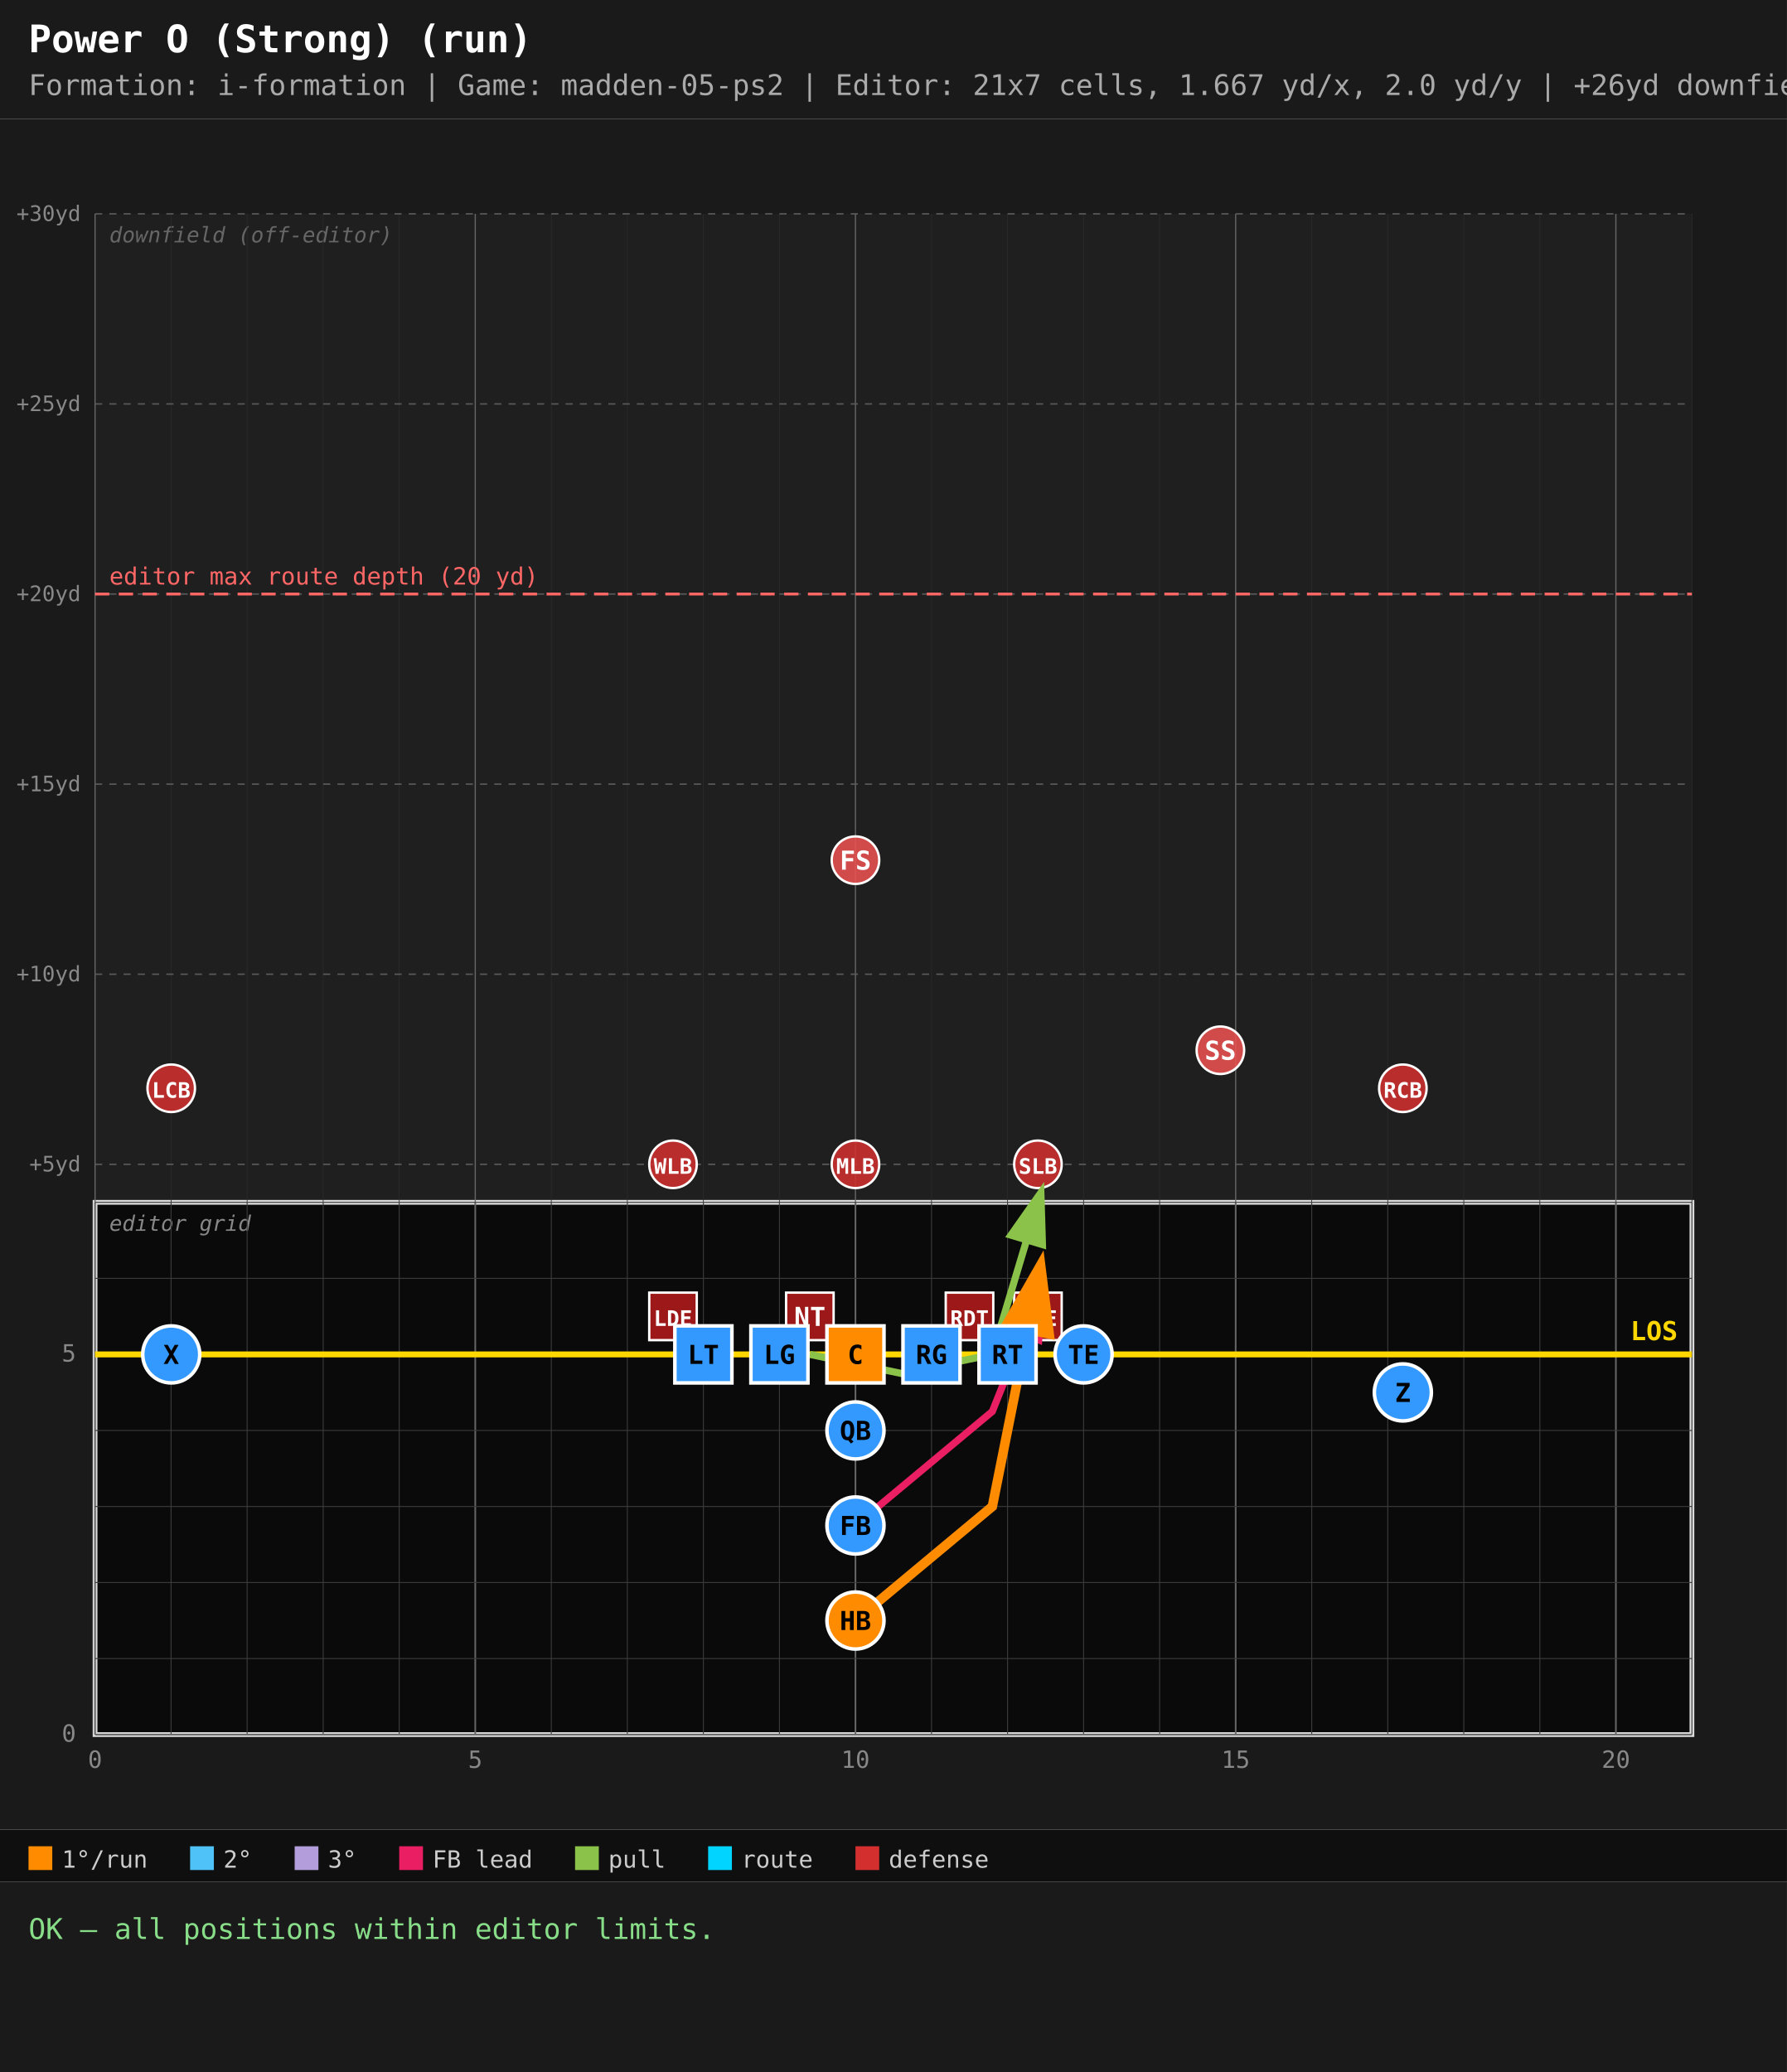
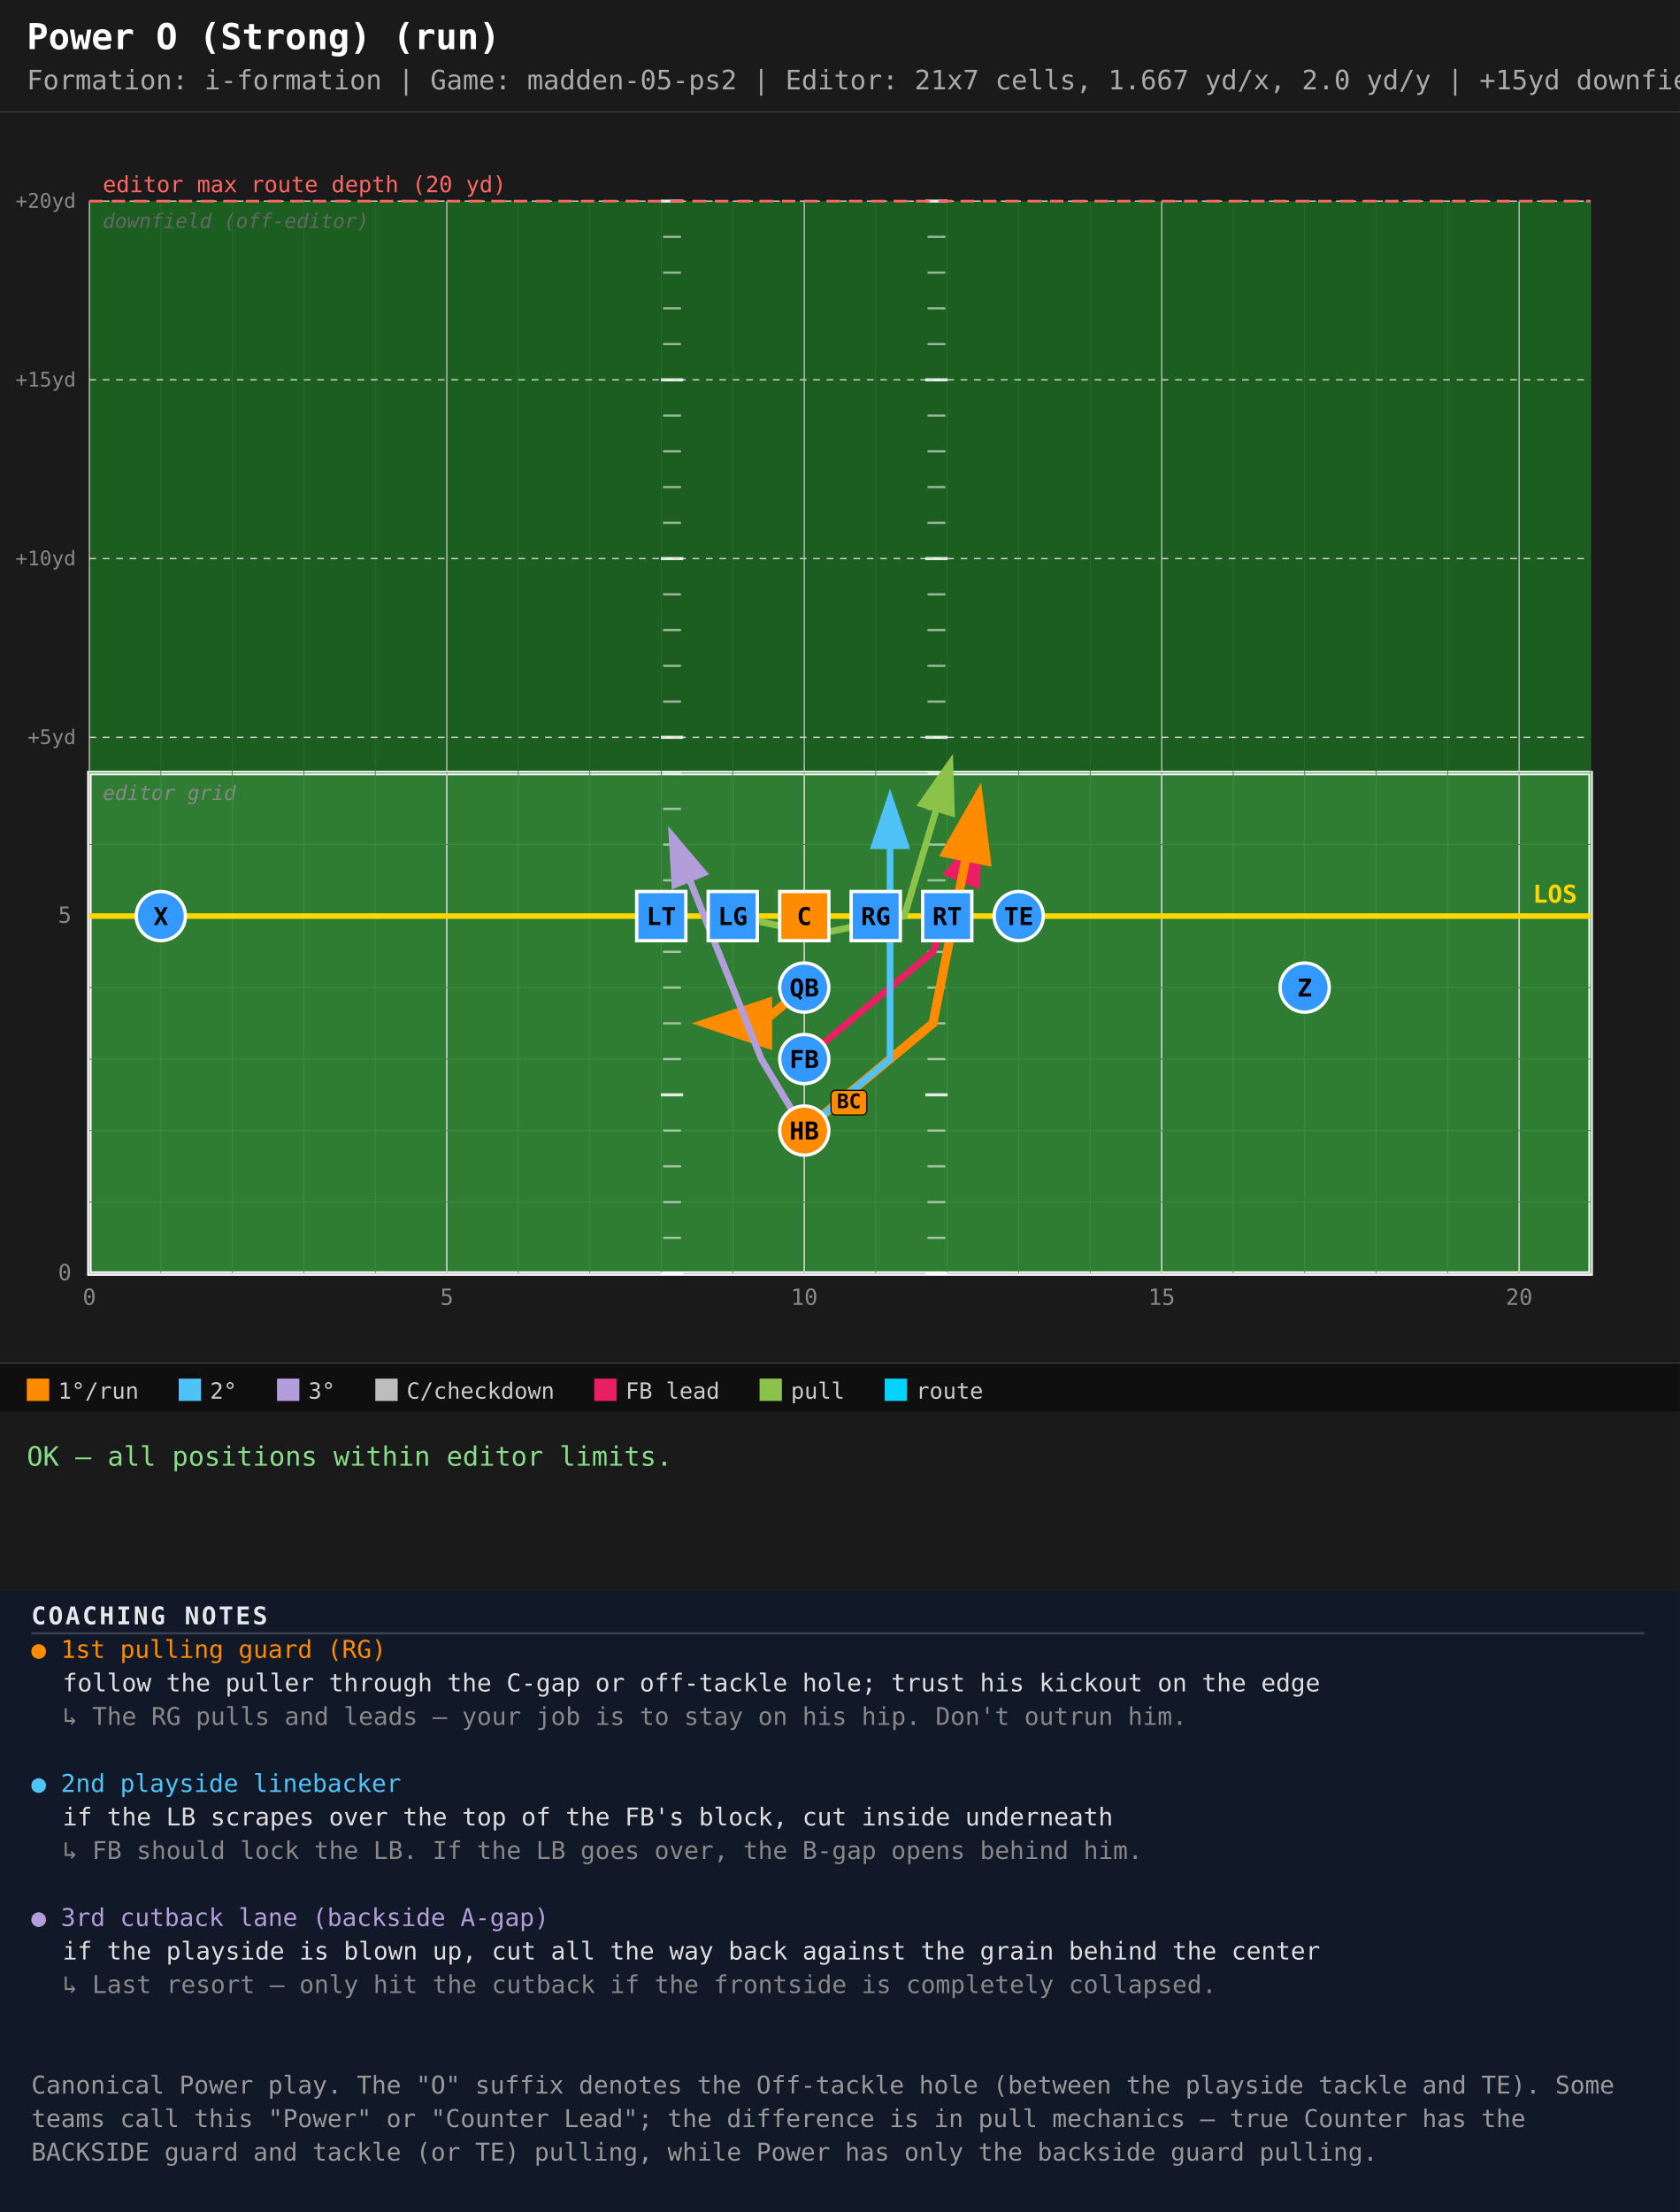
- <svg xmlns="http://www.w3.org/2000/svg" width="752" height="872" viewBox="0 0 752 872" font-family="monospace">
+ <svg xmlns="http://www.w3.org/2000/svg" width="752" height="990" viewBox="0 0 752 990" font-family="monospace">
  <defs>
    <marker id="arrow" markerWidth="10" markerHeight="10" refX="6" refY="3" orient="auto" markerUnits="strokeWidth">
      <path d="M0,0 L0,6 L9,3 z" fill="#00d4ff" />
    </marker>
    <marker id="arrow-primary" markerWidth="10" markerHeight="10" refX="6" refY="3" orient="auto" markerUnits="strokeWidth">
      <path d="M0,0 L0,6 L9,3 z" fill="#ff8c00" />
    </marker>
    <marker id="arrow-secondary" markerWidth="10" markerHeight="10" refX="6" refY="3" orient="auto" markerUnits="strokeWidth">
      <path d="M0,0 L0,6 L9,3 z" fill="#4fc3f7" />
    </marker>
    <marker id="arrow-tertiary" markerWidth="10" markerHeight="10" refX="6" refY="3" orient="auto" markerUnits="strokeWidth">
      <path d="M0,0 L0,6 L9,3 z" fill="#b39ddb" />
    </marker>
    <marker id="arrow-checkdown" markerWidth="10" markerHeight="10" refX="6" refY="3" orient="auto" markerUnits="strokeWidth">
      <path d="M0,0 L0,6 L9,3 z" fill="#bdbdbd" />
    </marker>
    <marker id="arrow-fake" markerWidth="10" markerHeight="10" refX="6" refY="3" orient="auto" markerUnits="strokeWidth">
      <path d="M0,0 L0,6 L9,3 z" fill="#888" />
    </marker>
    <marker id="arrow-fb" markerWidth="10" markerHeight="10" refX="6" refY="3" orient="auto" markerUnits="strokeWidth">
      <path d="M0,0 L0,6 L9,3 z" fill="#e91e63" />
    </marker>
    <marker id="arrow-pull" markerWidth="10" markerHeight="10" refX="6" refY="3" orient="auto" markerUnits="strokeWidth">
      <path d="M0,0 L0,6 L9,3 z" fill="#8bc34a" />
    </marker>
    <marker id="arrow-passblock" markerWidth="10" markerHeight="10" refX="6" refY="3" orient="auto" markerUnits="strokeWidth">
      <path d="M0,0 L0,6 L9,3 z" fill="#90a4ae" />
    </marker>
+     <marker id="arrow-rush" markerWidth="10" markerHeight="10" refX="6" refY="3" orient="auto" markerUnits="strokeWidth">
+       <path d="M0,0 L0,6 L9,3 z" fill="#ff5252" />
+     </marker>
+     <marker id="arrow-zone" markerWidth="10" markerHeight="10" refX="6" refY="3" orient="auto" markerUnits="strokeWidth">
+       <path d="M0,0 L0,6 L9,3 z" fill="#ff8a80" />
+     </marker>
+     <marker id="arrow-man" markerWidth="10" markerHeight="10" refX="6" refY="3" orient="auto" markerUnits="strokeWidth">
+       <path d="M0,0 L0,6 L9,3 z" fill="#f48fb1" />
+     </marker>
  </defs>
  <rect x="0" y="0" width="752" height="50" fill="#1a1a1a" />
  <text x="12" y="22" font-size="16" fill="white" font-weight="bold">Power O (Strong) (run)</text>
-   <text x="12" y="40" font-size="12" fill="#aaa">Formation: i-formation | Game: madden-05-ps2 | Editor: 21x7 cells, 1.667 yd/x, 2.0 yd/y | +26yd downfield shown | vs 4-3 Cover 3</text>
+   <text x="12" y="40" font-size="12" fill="#aaa">Formation: i-formation | Game: madden-05-ps2 | Editor: 21x7 cells, 1.667 yd/x, 2.0 yd/y | +15yd downfield (short) | show: both</text>
  <g transform="translate(0,50)">
-     <rect x="0" y="0" width="752" height="720" fill="#1a1a1a" />
-     <rect x="40" y="40" width="672" height="416" fill="#1f1f1f" />
+     <rect x="0" y="0" width="752" height="560" fill="#1a1a1a" />
+     <rect x="40" y="40" width="672" height="256" fill="#1b5e20" />
    <text x="46" y="52" font-size="9" fill="#666" font-style="italic">downfield (off-editor)</text>
-     <rect x="40" y="456" width="672" height="224" fill="#0a0a0a" stroke="#dddddd" stroke-width="2" />
-     <text x="46" y="468" font-size="9" fill="#888" font-style="italic">editor grid</text>
-     <line x1="40" y1="40" x2="40" y2="456" stroke="#666" stroke-width="0.5" />
-     <line x1="40" y1="456" x2="40" y2="680" stroke="#666" stroke-width="0.7" />
-     <line x1="72" y1="40" x2="72" y2="456" stroke="#2a2a2a" stroke-width="0.3" />
-     <line x1="72" y1="456" x2="72" y2="680" stroke="#3a3a3a" stroke-width="0.4" />
-     <line x1="104" y1="40" x2="104" y2="456" stroke="#2a2a2a" stroke-width="0.3" />
-     <line x1="104" y1="456" x2="104" y2="680" stroke="#3a3a3a" stroke-width="0.4" />
-     <line x1="136" y1="40" x2="136" y2="456" stroke="#2a2a2a" stroke-width="0.3" />
-     <line x1="136" y1="456" x2="136" y2="680" stroke="#3a3a3a" stroke-width="0.4" />
-     <line x1="168" y1="40" x2="168" y2="456" stroke="#2a2a2a" stroke-width="0.3" />
-     <line x1="168" y1="456" x2="168" y2="680" stroke="#3a3a3a" stroke-width="0.4" />
-     <line x1="200" y1="40" x2="200" y2="456" stroke="#666" stroke-width="0.5" />
-     <line x1="200" y1="456" x2="200" y2="680" stroke="#666" stroke-width="0.7" />
-     <line x1="232" y1="40" x2="232" y2="456" stroke="#2a2a2a" stroke-width="0.3" />
-     <line x1="232" y1="456" x2="232" y2="680" stroke="#3a3a3a" stroke-width="0.4" />
-     <line x1="264" y1="40" x2="264" y2="456" stroke="#2a2a2a" stroke-width="0.3" />
-     <line x1="264" y1="456" x2="264" y2="680" stroke="#3a3a3a" stroke-width="0.4" />
-     <line x1="296" y1="40" x2="296" y2="456" stroke="#2a2a2a" stroke-width="0.3" />
-     <line x1="296" y1="456" x2="296" y2="680" stroke="#3a3a3a" stroke-width="0.4" />
-     <line x1="328" y1="40" x2="328" y2="456" stroke="#2a2a2a" stroke-width="0.3" />
-     <line x1="328" y1="456" x2="328" y2="680" stroke="#3a3a3a" stroke-width="0.4" />
-     <line x1="360" y1="40" x2="360" y2="456" stroke="#666" stroke-width="0.5" />
-     <line x1="360" y1="456" x2="360" y2="680" stroke="#666" stroke-width="0.7" />
-     <line x1="392" y1="40" x2="392" y2="456" stroke="#2a2a2a" stroke-width="0.3" />
-     <line x1="392" y1="456" x2="392" y2="680" stroke="#3a3a3a" stroke-width="0.4" />
-     <line x1="424" y1="40" x2="424" y2="456" stroke="#2a2a2a" stroke-width="0.3" />
-     <line x1="424" y1="456" x2="424" y2="680" stroke="#3a3a3a" stroke-width="0.4" />
-     <line x1="456" y1="40" x2="456" y2="456" stroke="#2a2a2a" stroke-width="0.3" />
-     <line x1="456" y1="456" x2="456" y2="680" stroke="#3a3a3a" stroke-width="0.4" />
-     <line x1="488" y1="40" x2="488" y2="456" stroke="#2a2a2a" stroke-width="0.3" />
-     <line x1="488" y1="456" x2="488" y2="680" stroke="#3a3a3a" stroke-width="0.4" />
-     <line x1="520" y1="40" x2="520" y2="456" stroke="#666" stroke-width="0.5" />
-     <line x1="520" y1="456" x2="520" y2="680" stroke="#666" stroke-width="0.7" />
-     <line x1="552" y1="40" x2="552" y2="456" stroke="#2a2a2a" stroke-width="0.3" />
-     <line x1="552" y1="456" x2="552" y2="680" stroke="#3a3a3a" stroke-width="0.4" />
-     <line x1="584" y1="40" x2="584" y2="456" stroke="#2a2a2a" stroke-width="0.3" />
-     <line x1="584" y1="456" x2="584" y2="680" stroke="#3a3a3a" stroke-width="0.4" />
-     <line x1="616" y1="40" x2="616" y2="456" stroke="#2a2a2a" stroke-width="0.3" />
-     <line x1="616" y1="456" x2="616" y2="680" stroke="#3a3a3a" stroke-width="0.4" />
-     <line x1="648" y1="40" x2="648" y2="456" stroke="#2a2a2a" stroke-width="0.3" />
-     <line x1="648" y1="456" x2="648" y2="680" stroke="#3a3a3a" stroke-width="0.4" />
-     <line x1="680" y1="40" x2="680" y2="456" stroke="#666" stroke-width="0.5" />
-     <line x1="680" y1="456" x2="680" y2="680" stroke="#666" stroke-width="0.7" />
-     <line x1="712" y1="40" x2="712" y2="456" stroke="#2a2a2a" stroke-width="0.3" />
-     <line x1="712" y1="456" x2="712" y2="680" stroke="#3a3a3a" stroke-width="0.4" />
-     <line x1="40" y1="440.0" x2="712" y2="440.0" stroke="#5a5a5a" stroke-width="0.6" stroke-dasharray="3,3" />
-     <text x="34" y="443.0" text-anchor="end" font-size="9" fill="#888">+5yd</text>
-     <line x1="40" y1="360.0" x2="712" y2="360.0" stroke="#5a5a5a" stroke-width="0.6" stroke-dasharray="3,3" />
-     <text x="34" y="363.0" text-anchor="end" font-size="9" fill="#888">+10yd</text>
-     <line x1="40" y1="280.0" x2="712" y2="280.0" stroke="#5a5a5a" stroke-width="0.6" stroke-dasharray="3,3" />
-     <text x="34" y="283.0" text-anchor="end" font-size="9" fill="#888">+15yd</text>
-     <line x1="40" y1="200.0" x2="712" y2="200.0" stroke="#5a5a5a" stroke-width="0.6" stroke-dasharray="3,3" />
-     <text x="34" y="203.0" text-anchor="end" font-size="9" fill="#888">+20yd</text>
-     <line x1="40" y1="120.0" x2="712" y2="120.0" stroke="#5a5a5a" stroke-width="0.6" stroke-dasharray="3,3" />
-     <text x="34" y="123.0" text-anchor="end" font-size="9" fill="#888">+25yd</text>
-     <line x1="40" y1="40.0" x2="712" y2="40.0" stroke="#5a5a5a" stroke-width="0.6" stroke-dasharray="3,3" />
-     <text x="34" y="43.0" text-anchor="end" font-size="9" fill="#888">+30yd</text>
-     <line x1="40" y1="680" x2="712" y2="680" stroke="#666" stroke-width="0.7" />
-     <line x1="40" y1="648" x2="712" y2="648" stroke="#3a3a3a" stroke-width="0.4" />
-     <line x1="40" y1="616" x2="712" y2="616" stroke="#3a3a3a" stroke-width="0.4" />
-     <line x1="40" y1="584" x2="712" y2="584" stroke="#3a3a3a" stroke-width="0.4" />
-     <line x1="40" y1="552" x2="712" y2="552" stroke="#3a3a3a" stroke-width="0.4" />
-     <line x1="40" y1="520" x2="712" y2="520" stroke="#666" stroke-width="0.7" />
-     <line x1="40" y1="488" x2="712" y2="488" stroke="#3a3a3a" stroke-width="0.4" />
-     <line x1="40" y1="456" x2="712" y2="456" stroke="#3a3a3a" stroke-width="0.4" />
-     <text x="40" y="694" text-anchor="middle" font-size="10" fill="#888">0</text>
-     <text x="200" y="694" text-anchor="middle" font-size="10" fill="#888">5</text>
-     <text x="360" y="694" text-anchor="middle" font-size="10" fill="#888">10</text>
-     <text x="520" y="694" text-anchor="middle" font-size="10" fill="#888">15</text>
-     <text x="680" y="694" text-anchor="middle" font-size="10" fill="#888">20</text>
-     <text x="32" y="683" text-anchor="end" font-size="10" fill="#888">0</text>
-     <text x="32" y="523" text-anchor="end" font-size="10" fill="#888">5</text>
-     <line x1="40" y1="520" x2="712" y2="520" stroke="#ffd700" stroke-width="2.5" />
-     <text x="706" y="514" text-anchor="end" font-size="11" fill="#ffd700" font-weight="bold">LOS</text>
-     <line x1="40" y1="200.0" x2="712" y2="200.0" stroke="#ff6666" stroke-width="1.2" stroke-dasharray="6,4" />
-     <text x="46" y="196.0" font-size="10" fill="#ff6666">editor max route depth (20 yd)</text>
-     <rect x="273.215" y="494.0" width="20" height="20" fill="#b71c1c" stroke="white" stroke-width="1" fill-opacity="0.85" />
-     <text x="283.215" y="508.0" text-anchor="middle" font-size="9" fill="white" font-weight="bold">LDE</text>
-     <rect x="330.804" y="494.0" width="20" height="20" fill="#b71c1c" stroke="white" stroke-width="1" fill-opacity="0.85" />
-     <text x="340.804" y="508.0" text-anchor="middle" font-size="11" fill="white" font-weight="bold">NT</text>
-     <rect x="397.99" y="494.0" width="20" height="20" fill="#b71c1c" stroke="white" stroke-width="1" fill-opacity="0.85" />
-     <text x="407.99" y="508.0" text-anchor="middle" font-size="9" fill="white" font-weight="bold">RDT</text>
-     <rect x="426.785" y="494.0" width="20" height="20" fill="#b71c1c" stroke="white" stroke-width="1" fill-opacity="0.85" />
-     <text x="436.785" y="508.0" text-anchor="middle" font-size="9" fill="white" font-weight="bold">RDE</text>
-     <circle cx="283.215" cy="440.0" r="10.0" fill="#d32f2f" stroke="white" stroke-width="1" fill-opacity="0.85" />
-     <text x="283.215" y="444.0" text-anchor="middle" font-size="9" fill="white" font-weight="bold">WLB</text>
-     <circle cx="360.0" cy="440.0" r="10.0" fill="#d32f2f" stroke="white" stroke-width="1" fill-opacity="0.85" />
-     <text x="360.0" y="444.0" text-anchor="middle" font-size="9" fill="white" font-weight="bold">MLB</text>
-     <circle cx="436.785" cy="440.0" r="10.0" fill="#d32f2f" stroke="white" stroke-width="1" fill-opacity="0.85" />
-     <text x="436.785" y="444.0" text-anchor="middle" font-size="9" fill="white" font-weight="bold">SLB</text>
-     <circle cx="72.058" cy="408.0" r="10.0" fill="#d32f2f" stroke="white" stroke-width="1" fill-opacity="0.85" />
-     <text x="72.058" y="412.0" text-anchor="middle" font-size="9" fill="white" font-weight="bold">LCB</text>
-     <circle cx="590.354" cy="408.0" r="10.0" fill="#d32f2f" stroke="white" stroke-width="1" fill-opacity="0.85" />
-     <text x="590.354" y="412.0" text-anchor="middle" font-size="9" fill="white" font-weight="bold">RCB</text>
-     <circle cx="360.0" cy="312.0" r="10.0" fill="#ef5350" stroke="white" stroke-width="1" fill-opacity="0.85" />
-     <text x="360.0" y="316.0" text-anchor="middle" font-size="11" fill="white" font-weight="bold">FS</text>
-     <circle cx="513.569" cy="392.0" r="10.0" fill="#ef5350" stroke="white" stroke-width="1" fill-opacity="0.85" />
-     <text x="513.569" y="396.0" text-anchor="middle" font-size="11" fill="white" font-weight="bold">SS</text>
-     <polyline points="340.8,520.0 379.2,528.0 417.6,520.0 436.8,456.0" fill="none" stroke="#8bc34a" stroke-width="3.0" marker-end="url(#arrow-pull)" />
-     <polyline points="360.0,592.0 417.6,544.0 436.8,496.0" fill="none" stroke="#e91e63" stroke-width="3.0" marker-end="url(#arrow-fb)" />
-     <polyline points="360.0,632.0 417.6,584.0 436.8,488.0" fill="none" stroke="#ff8c00" stroke-width="4.0" marker-end="url(#arrow-primary)" />
-     <rect x="284.0" y="508.0" width="24" height="24" fill="#3399ff" stroke="white" stroke-width="1.5" />
-     <text x="296" y="524.0" text-anchor="middle" font-size="11" fill="black" font-weight="bold">LT</text>
-     <rect x="316.0" y="508.0" width="24" height="24" fill="#3399ff" stroke="white" stroke-width="1.5" />
-     <text x="328" y="524.0" text-anchor="middle" font-size="11" fill="black" font-weight="bold">LG</text>
-     <rect x="348.0" y="508.0" width="24" height="24" fill="#ff8c00" stroke="white" stroke-width="1.5" />
-     <text x="360" y="524.0" text-anchor="middle" font-size="11" fill="black" font-weight="bold">C</text>
-     <rect x="380.0" y="508.0" width="24" height="24" fill="#3399ff" stroke="white" stroke-width="1.5" />
-     <text x="392" y="524.0" text-anchor="middle" font-size="11" fill="black" font-weight="bold">RG</text>
-     <rect x="412.0" y="508.0" width="24" height="24" fill="#3399ff" stroke="white" stroke-width="1.5" />
-     <text x="424" y="524.0" text-anchor="middle" font-size="11" fill="black" font-weight="bold">RT</text>
-     <circle cx="456" cy="520.0" r="12.0" fill="#3399ff" stroke="white" stroke-width="1.5" />
-     <text x="456" y="524.0" text-anchor="middle" font-size="11" fill="black" font-weight="bold">TE</text>
-     <circle cx="72.058" cy="520.0" r="12.0" fill="#3399ff" stroke="white" stroke-width="1.5" />
-     <text x="72.058" y="524.0" text-anchor="middle" font-size="11" fill="black" font-weight="bold">X</text>
-     <circle cx="590.354" cy="536.0" r="12.0" fill="#3399ff" stroke="white" stroke-width="1.5" />
-     <text x="590.354" y="540.0" text-anchor="middle" font-size="11" fill="black" font-weight="bold">Z</text>
-     <circle cx="360.0" cy="552.0" r="12.0" fill="#3399ff" stroke="white" stroke-width="1.5" />
-     <text x="360.0" y="556.0" text-anchor="middle" font-size="11" fill="black" font-weight="bold">QB</text>
-     <circle cx="360.0" cy="592.0" r="12.0" fill="#3399ff" stroke="white" stroke-width="1.5" />
-     <text x="360.0" y="596.0" text-anchor="middle" font-size="11" fill="black" font-weight="bold">FB</text>
-     <circle cx="360.0" cy="632.0" r="12.0" fill="#ff8c00" stroke="white" stroke-width="1.5" />
-     <text x="360.0" y="636.0" text-anchor="middle" font-size="11" fill="black" font-weight="bold">HB</text>
+     <rect x="40" y="296" width="672" height="224" fill="#2e7d32" stroke="#ffffff" stroke-width="2" />
+     <text x="46" y="308" font-size="9" fill="#888" font-style="italic">editor grid</text>
+     <line x1="40" y1="40" x2="40" y2="296" stroke="#cccccc" stroke-width="0.5" />
+     <line x1="40" y1="296" x2="40" y2="520" stroke="#cccccc" stroke-width="0.7" />
+     <line x1="72" y1="40" x2="72" y2="296" stroke="#2e6b34" stroke-width="0.3" />
+     <line x1="72" y1="296" x2="72" y2="520" stroke="#388e3c" stroke-width="0.4" />
+     <line x1="104" y1="40" x2="104" y2="296" stroke="#2e6b34" stroke-width="0.3" />
+     <line x1="104" y1="296" x2="104" y2="520" stroke="#388e3c" stroke-width="0.4" />
+     <line x1="136" y1="40" x2="136" y2="296" stroke="#2e6b34" stroke-width="0.3" />
+     <line x1="136" y1="296" x2="136" y2="520" stroke="#388e3c" stroke-width="0.4" />
+     <line x1="168" y1="40" x2="168" y2="296" stroke="#2e6b34" stroke-width="0.3" />
+     <line x1="168" y1="296" x2="168" y2="520" stroke="#388e3c" stroke-width="0.4" />
+     <line x1="200" y1="40" x2="200" y2="296" stroke="#cccccc" stroke-width="0.5" />
+     <line x1="200" y1="296" x2="200" y2="520" stroke="#cccccc" stroke-width="0.7" />
+     <line x1="232" y1="40" x2="232" y2="296" stroke="#2e6b34" stroke-width="0.3" />
+     <line x1="232" y1="296" x2="232" y2="520" stroke="#388e3c" stroke-width="0.4" />
+     <line x1="264" y1="40" x2="264" y2="296" stroke="#2e6b34" stroke-width="0.3" />
+     <line x1="264" y1="296" x2="264" y2="520" stroke="#388e3c" stroke-width="0.4" />
+     <line x1="296" y1="40" x2="296" y2="296" stroke="#2e6b34" stroke-width="0.3" />
+     <line x1="296" y1="296" x2="296" y2="520" stroke="#388e3c" stroke-width="0.4" />
+     <line x1="328" y1="40" x2="328" y2="296" stroke="#2e6b34" stroke-width="0.3" />
+     <line x1="328" y1="296" x2="328" y2="520" stroke="#388e3c" stroke-width="0.4" />
+     <line x1="360" y1="40" x2="360" y2="296" stroke="#cccccc" stroke-width="0.5" />
+     <line x1="360" y1="296" x2="360" y2="520" stroke="#cccccc" stroke-width="0.7" />
+     <line x1="392" y1="40" x2="392" y2="296" stroke="#2e6b34" stroke-width="0.3" />
+     <line x1="392" y1="296" x2="392" y2="520" stroke="#388e3c" stroke-width="0.4" />
+     <line x1="424" y1="40" x2="424" y2="296" stroke="#2e6b34" stroke-width="0.3" />
+     <line x1="424" y1="296" x2="424" y2="520" stroke="#388e3c" stroke-width="0.4" />
+     <line x1="456" y1="40" x2="456" y2="296" stroke="#2e6b34" stroke-width="0.3" />
+     <line x1="456" y1="296" x2="456" y2="520" stroke="#388e3c" stroke-width="0.4" />
+     <line x1="488" y1="40" x2="488" y2="296" stroke="#2e6b34" stroke-width="0.3" />
+     <line x1="488" y1="296" x2="488" y2="520" stroke="#388e3c" stroke-width="0.4" />
+     <line x1="520" y1="40" x2="520" y2="296" stroke="#cccccc" stroke-width="0.5" />
+     <line x1="520" y1="296" x2="520" y2="520" stroke="#cccccc" stroke-width="0.7" />
+     <line x1="552" y1="40" x2="552" y2="296" stroke="#2e6b34" stroke-width="0.3" />
+     <line x1="552" y1="296" x2="552" y2="520" stroke="#388e3c" stroke-width="0.4" />
+     <line x1="584" y1="40" x2="584" y2="296" stroke="#2e6b34" stroke-width="0.3" />
+     <line x1="584" y1="296" x2="584" y2="520" stroke="#388e3c" stroke-width="0.4" />
+     <line x1="616" y1="40" x2="616" y2="296" stroke="#2e6b34" stroke-width="0.3" />
+     <line x1="616" y1="296" x2="616" y2="520" stroke="#388e3c" stroke-width="0.4" />
+     <line x1="648" y1="40" x2="648" y2="296" stroke="#2e6b34" stroke-width="0.3" />
+     <line x1="648" y1="296" x2="648" y2="520" stroke="#388e3c" stroke-width="0.4" />
+     <line x1="680" y1="40" x2="680" y2="296" stroke="#cccccc" stroke-width="0.5" />
+     <line x1="680" y1="296" x2="680" y2="520" stroke="#cccccc" stroke-width="0.7" />
+     <line x1="712" y1="40" x2="712" y2="296" stroke="#2e6b34" stroke-width="0.3" />
+     <line x1="712" y1="296" x2="712" y2="520" stroke="#388e3c" stroke-width="0.4" />
+     <line x1="40" y1="280.0" x2="712" y2="280.0" stroke="#cfcfcf" stroke-width="0.6" stroke-dasharray="3,3" />
+     <text x="34" y="283.0" text-anchor="end" font-size="9" fill="#888">+5yd</text>
+     <line x1="40" y1="200.0" x2="712" y2="200.0" stroke="#cfcfcf" stroke-width="0.6" stroke-dasharray="3,3" />
+     <text x="34" y="203.0" text-anchor="end" font-size="9" fill="#888">+10yd</text>
+     <line x1="40" y1="120.0" x2="712" y2="120.0" stroke="#cfcfcf" stroke-width="0.6" stroke-dasharray="3,3" />
+     <text x="34" y="123.0" text-anchor="end" font-size="9" fill="#888">+15yd</text>
+     <line x1="40" y1="40.0" x2="712" y2="40.0" stroke="#cfcfcf" stroke-width="0.6" stroke-dasharray="3,3" />
+     <text x="34" y="43.0" text-anchor="end" font-size="9" fill="#888">+20yd</text>
+     <line x1="40" y1="520" x2="712" y2="520" stroke="#cccccc" stroke-width="0.7" />
+     <line x1="40" y1="488" x2="712" y2="488" stroke="#388e3c" stroke-width="0.4" />
+     <line x1="40" y1="456" x2="712" y2="456" stroke="#388e3c" stroke-width="0.4" />
+     <line x1="40" y1="424" x2="712" y2="424" stroke="#388e3c" stroke-width="0.4" />
+     <line x1="40" y1="392" x2="712" y2="392" stroke="#388e3c" stroke-width="0.4" />
+     <line x1="40" y1="360" x2="712" y2="360" stroke="#cccccc" stroke-width="0.7" />
+     <line x1="40" y1="328" x2="712" y2="328" stroke="#388e3c" stroke-width="0.4" />
+     <line x1="40" y1="296" x2="712" y2="296" stroke="#388e3c" stroke-width="0.4" />
+     <text x="40" y="534" text-anchor="middle" font-size="10" fill="#888">0</text>
+     <text x="200" y="534" text-anchor="middle" font-size="10" fill="#888">5</text>
+     <text x="360" y="534" text-anchor="middle" font-size="10" fill="#888">10</text>
+     <text x="520" y="534" text-anchor="middle" font-size="10" fill="#888">15</text>
+     <text x="680" y="534" text-anchor="middle" font-size="10" fill="#888">20</text>
+     <text x="32" y="523" text-anchor="end" font-size="10" fill="#888">0</text>
+     <text x="32" y="363" text-anchor="end" font-size="10" fill="#888">5</text>
+     <line x1="295.818" y1="520.0" x2="305.818" y2="520.0" stroke="#ffffff" stroke-width="1.4" stroke-opacity="0.85" />
+     <line x1="296.818" y1="504.0" x2="304.818" y2="504.0" stroke="#ffffff" stroke-width="1.0" stroke-opacity="0.55" />
+     <line x1="296.818" y1="488.0" x2="304.818" y2="488.0" stroke="#ffffff" stroke-width="1.0" stroke-opacity="0.55" />
+     <line x1="296.818" y1="472.0" x2="304.818" y2="472.0" stroke="#ffffff" stroke-width="1.0" stroke-opacity="0.55" />
+     <line x1="296.818" y1="456.0" x2="304.818" y2="456.0" stroke="#ffffff" stroke-width="1.0" stroke-opacity="0.55" />
+     <line x1="295.818" y1="440.0" x2="305.818" y2="440.0" stroke="#ffffff" stroke-width="1.4" stroke-opacity="0.85" />
+     <line x1="296.818" y1="424.0" x2="304.818" y2="424.0" stroke="#ffffff" stroke-width="1.0" stroke-opacity="0.55" />
+     <line x1="296.818" y1="408.0" x2="304.818" y2="408.0" stroke="#ffffff" stroke-width="1.0" stroke-opacity="0.55" />
+     <line x1="296.818" y1="392.0" x2="304.818" y2="392.0" stroke="#ffffff" stroke-width="1.0" stroke-opacity="0.55" />
+     <line x1="296.818" y1="376.0" x2="304.818" y2="376.0" stroke="#ffffff" stroke-width="1.0" stroke-opacity="0.55" />
+     <line x1="295.818" y1="360.0" x2="305.818" y2="360.0" stroke="#ffffff" stroke-width="1.4" stroke-opacity="0.85" />
+     <line x1="296.818" y1="344.0" x2="304.818" y2="344.0" stroke="#ffffff" stroke-width="1.0" stroke-opacity="0.55" />
+     <line x1="296.818" y1="328.0" x2="304.818" y2="328.0" stroke="#ffffff" stroke-width="1.0" stroke-opacity="0.55" />
+     <line x1="296.818" y1="312.0" x2="304.818" y2="312.0" stroke="#ffffff" stroke-width="1.0" stroke-opacity="0.55" />
+     <line x1="296.818" y1="296.0" x2="304.818" y2="296.0" stroke="#ffffff" stroke-width="1.0" stroke-opacity="0.55" />
+     <line x1="295.818" y1="280.0" x2="305.818" y2="280.0" stroke="#ffffff" stroke-width="1.4" stroke-opacity="0.85" />
+     <line x1="296.818" y1="264.0" x2="304.818" y2="264.0" stroke="#ffffff" stroke-width="1.0" stroke-opacity="0.55" />
+     <line x1="296.818" y1="248.0" x2="304.818" y2="248.0" stroke="#ffffff" stroke-width="1.0" stroke-opacity="0.55" />
+     <line x1="296.818" y1="232.0" x2="304.818" y2="232.0" stroke="#ffffff" stroke-width="1.0" stroke-opacity="0.55" />
+     <line x1="296.818" y1="216.0" x2="304.818" y2="216.0" stroke="#ffffff" stroke-width="1.0" stroke-opacity="0.55" />
+     <line x1="295.818" y1="200.0" x2="305.818" y2="200.0" stroke="#ffffff" stroke-width="1.4" stroke-opacity="0.85" />
+     <line x1="296.818" y1="184.0" x2="304.818" y2="184.0" stroke="#ffffff" stroke-width="1.0" stroke-opacity="0.55" />
+     <line x1="296.818" y1="168.0" x2="304.818" y2="168.0" stroke="#ffffff" stroke-width="1.0" stroke-opacity="0.55" />
+     <line x1="296.818" y1="152.0" x2="304.818" y2="152.0" stroke="#ffffff" stroke-width="1.0" stroke-opacity="0.55" />
+     <line x1="296.818" y1="136.0" x2="304.818" y2="136.0" stroke="#ffffff" stroke-width="1.0" stroke-opacity="0.55" />
+     <line x1="295.818" y1="120.0" x2="305.818" y2="120.0" stroke="#ffffff" stroke-width="1.4" stroke-opacity="0.85" />
+     <line x1="296.818" y1="104.0" x2="304.818" y2="104.0" stroke="#ffffff" stroke-width="1.0" stroke-opacity="0.55" />
+     <line x1="296.818" y1="88.0" x2="304.818" y2="88.0" stroke="#ffffff" stroke-width="1.0" stroke-opacity="0.55" />
+     <line x1="296.818" y1="72.0" x2="304.818" y2="72.0" stroke="#ffffff" stroke-width="1.0" stroke-opacity="0.55" />
+     <line x1="296.818" y1="56.0" x2="304.818" y2="56.0" stroke="#ffffff" stroke-width="1.0" stroke-opacity="0.55" />
+     <line x1="295.818" y1="40.0" x2="305.818" y2="40.0" stroke="#ffffff" stroke-width="1.4" stroke-opacity="0.85" />
+     <line x1="414.182" y1="520.0" x2="424.182" y2="520.0" stroke="#ffffff" stroke-width="1.4" stroke-opacity="0.85" />
+     <line x1="415.182" y1="504.0" x2="423.182" y2="504.0" stroke="#ffffff" stroke-width="1.0" stroke-opacity="0.55" />
+     <line x1="415.182" y1="488.0" x2="423.182" y2="488.0" stroke="#ffffff" stroke-width="1.0" stroke-opacity="0.55" />
+     <line x1="415.182" y1="472.0" x2="423.182" y2="472.0" stroke="#ffffff" stroke-width="1.0" stroke-opacity="0.55" />
+     <line x1="415.182" y1="456.0" x2="423.182" y2="456.0" stroke="#ffffff" stroke-width="1.0" stroke-opacity="0.55" />
+     <line x1="414.182" y1="440.0" x2="424.182" y2="440.0" stroke="#ffffff" stroke-width="1.4" stroke-opacity="0.85" />
+     <line x1="415.182" y1="424.0" x2="423.182" y2="424.0" stroke="#ffffff" stroke-width="1.0" stroke-opacity="0.55" />
+     <line x1="415.182" y1="408.0" x2="423.182" y2="408.0" stroke="#ffffff" stroke-width="1.0" stroke-opacity="0.55" />
+     <line x1="415.182" y1="392.0" x2="423.182" y2="392.0" stroke="#ffffff" stroke-width="1.0" stroke-opacity="0.55" />
+     <line x1="415.182" y1="376.0" x2="423.182" y2="376.0" stroke="#ffffff" stroke-width="1.0" stroke-opacity="0.55" />
+     <line x1="414.182" y1="360.0" x2="424.182" y2="360.0" stroke="#ffffff" stroke-width="1.4" stroke-opacity="0.85" />
+     <line x1="415.182" y1="344.0" x2="423.182" y2="344.0" stroke="#ffffff" stroke-width="1.0" stroke-opacity="0.55" />
+     <line x1="415.182" y1="328.0" x2="423.182" y2="328.0" stroke="#ffffff" stroke-width="1.0" stroke-opacity="0.55" />
+     <line x1="415.182" y1="312.0" x2="423.182" y2="312.0" stroke="#ffffff" stroke-width="1.0" stroke-opacity="0.55" />
+     <line x1="415.182" y1="296.0" x2="423.182" y2="296.0" stroke="#ffffff" stroke-width="1.0" stroke-opacity="0.55" />
+     <line x1="414.182" y1="280.0" x2="424.182" y2="280.0" stroke="#ffffff" stroke-width="1.4" stroke-opacity="0.85" />
+     <line x1="415.182" y1="264.0" x2="423.182" y2="264.0" stroke="#ffffff" stroke-width="1.0" stroke-opacity="0.55" />
+     <line x1="415.182" y1="248.0" x2="423.182" y2="248.0" stroke="#ffffff" stroke-width="1.0" stroke-opacity="0.55" />
+     <line x1="415.182" y1="232.0" x2="423.182" y2="232.0" stroke="#ffffff" stroke-width="1.0" stroke-opacity="0.55" />
+     <line x1="415.182" y1="216.0" x2="423.182" y2="216.0" stroke="#ffffff" stroke-width="1.0" stroke-opacity="0.55" />
+     <line x1="414.182" y1="200.0" x2="424.182" y2="200.0" stroke="#ffffff" stroke-width="1.4" stroke-opacity="0.85" />
+     <line x1="415.182" y1="184.0" x2="423.182" y2="184.0" stroke="#ffffff" stroke-width="1.0" stroke-opacity="0.55" />
+     <line x1="415.182" y1="168.0" x2="423.182" y2="168.0" stroke="#ffffff" stroke-width="1.0" stroke-opacity="0.55" />
+     <line x1="415.182" y1="152.0" x2="423.182" y2="152.0" stroke="#ffffff" stroke-width="1.0" stroke-opacity="0.55" />
+     <line x1="415.182" y1="136.0" x2="423.182" y2="136.0" stroke="#ffffff" stroke-width="1.0" stroke-opacity="0.55" />
+     <line x1="414.182" y1="120.0" x2="424.182" y2="120.0" stroke="#ffffff" stroke-width="1.4" stroke-opacity="0.85" />
+     <line x1="415.182" y1="104.0" x2="423.182" y2="104.0" stroke="#ffffff" stroke-width="1.0" stroke-opacity="0.55" />
+     <line x1="415.182" y1="88.0" x2="423.182" y2="88.0" stroke="#ffffff" stroke-width="1.0" stroke-opacity="0.55" />
+     <line x1="415.182" y1="72.0" x2="423.182" y2="72.0" stroke="#ffffff" stroke-width="1.0" stroke-opacity="0.55" />
+     <line x1="415.182" y1="56.0" x2="423.182" y2="56.0" stroke="#ffffff" stroke-width="1.0" stroke-opacity="0.55" />
+     <line x1="414.182" y1="40.0" x2="424.182" y2="40.0" stroke="#ffffff" stroke-width="1.4" stroke-opacity="0.85" />
+     <line x1="40" y1="360" x2="712" y2="360" stroke="#ffd700" stroke-width="2.5" />
+     <text x="706" y="354" text-anchor="end" font-size="11" fill="#ffd700" font-weight="bold">LOS</text>
+     <line x1="40" y1="40.0" x2="712" y2="40.0" stroke="#ff6666" stroke-width="1.2" stroke-dasharray="6,4" />
+     <text x="46" y="36.0" font-size="10" fill="#ff6666">editor max route depth (20 yd)</text>
+     <polyline points="328.0,360.0 366.4,368.0 404.8,360.0 424.0,296.0" fill="none" stroke="#8bc34a" stroke-width="3.0" marker-end="url(#arrow-pull)" />
+     <polyline points="360.0,392.0 340.8,408.0 321.6,408.0" fill="none" stroke="#ff8c00" stroke-width="4.0" marker-end="url(#arrow-primary)" />
+     <polyline points="360.0,424.0 417.6,376.0 436.8,328.0" fill="none" stroke="#e91e63" stroke-width="3.0" marker-end="url(#arrow-fb)" />
+     <polyline points="360.0,456.0 417.6,408.0 436.8,312.0" fill="none" stroke="#ff8c00" stroke-width="4.0" marker-end="url(#arrow-primary)" />
+     <polyline points="360.0,456.0 398.4,424.0 398.4,312.0" fill="none" stroke="#4fc3f7" stroke-width="3.0" marker-end="url(#arrow-secondary)" />
+     <polyline points="360.0,456.0 340.8,424.0 302.4,328.0" fill="none" stroke="#b39ddb" stroke-width="3.0" marker-end="url(#arrow-tertiary)" />
+     <rect x="285.0" y="349.0" width="22" height="22" fill="#3399ff" stroke="white" stroke-width="1.5" />
+     <text x="296" y="364" text-anchor="middle" font-size="11" fill="black" font-weight="bold">LT</text>
+     <rect x="317.0" y="349.0" width="22" height="22" fill="#3399ff" stroke="white" stroke-width="1.5" />
+     <text x="328" y="364" text-anchor="middle" font-size="11" fill="black" font-weight="bold">LG</text>
+     <rect x="349.0" y="349.0" width="22" height="22" fill="#ff8c00" stroke="white" stroke-width="1.5" />
+     <text x="360" y="364" text-anchor="middle" font-size="11" fill="black" font-weight="bold">C</text>
+     <rect x="381.0" y="349.0" width="22" height="22" fill="#3399ff" stroke="white" stroke-width="1.5" />
+     <text x="392" y="364" text-anchor="middle" font-size="11" fill="black" font-weight="bold">RG</text>
+     <rect x="413.0" y="349.0" width="22" height="22" fill="#3399ff" stroke="white" stroke-width="1.5" />
+     <text x="424" y="364" text-anchor="middle" font-size="11" fill="black" font-weight="bold">RT</text>
+     <circle cx="456" cy="360" r="11.0" fill="#3399ff" stroke="white" stroke-width="1.5" />
+     <text x="456" y="364" text-anchor="middle" font-size="11" fill="black" font-weight="bold">TE</text>
+     <circle cx="72" cy="360" r="11.0" fill="#3399ff" stroke="white" stroke-width="1.5" />
+     <text x="72" y="364" text-anchor="middle" font-size="11" fill="black" font-weight="bold">X</text>
+     <circle cx="584" cy="392" r="11.0" fill="#3399ff" stroke="white" stroke-width="1.5" />
+     <text x="584" y="396" text-anchor="middle" font-size="11" fill="black" font-weight="bold">Z</text>
+     <circle cx="360" cy="392" r="11.0" fill="#3399ff" stroke="white" stroke-width="1.5" />
+     <text x="360" y="396" text-anchor="middle" font-size="11" fill="black" font-weight="bold">QB</text>
+     <circle cx="360" cy="424" r="11.0" fill="#3399ff" stroke="white" stroke-width="1.5" />
+     <text x="360" y="428" text-anchor="middle" font-size="11" fill="black" font-weight="bold">FB</text>
+     <circle cx="360" cy="456" r="11.0" fill="#ff8c00" stroke="white" stroke-width="1.5" />
+     <text x="360" y="460" text-anchor="middle" font-size="11" fill="black" font-weight="bold">HB</text>
+     <rect x="372.0" y="438.0" width="16" height="11" fill="#ff8c00" stroke="black" stroke-width="0.5" rx="2" />
+     <text x="380.0" y="446.0" text-anchor="middle" font-size="9" fill="black" font-weight="bold">BC</text>
  </g>
-   <rect x="0" y="770" width="752" height="22" fill="#0f0f0f" />
-   <rect x="12" y="777" width="10" height="10" fill="#ff8c00" />
-   <text x="26" y="786" font-size="10" fill="#ccc">1°/run</text>
-   <rect x="80" y="777" width="10" height="10" fill="#4fc3f7" />
-   <text x="94" y="786" font-size="10" fill="#ccc">2°</text>
-   <rect x="124" y="777" width="10" height="10" fill="#b39ddb" />
-   <text x="138" y="786" font-size="10" fill="#ccc">3°</text>
-   <rect x="168" y="777" width="10" height="10" fill="#e91e63" />
-   <text x="182" y="786" font-size="10" fill="#ccc">FB lead</text>
-   <rect x="242" y="777" width="10" height="10" fill="#8bc34a" />
-   <text x="256" y="786" font-size="10" fill="#ccc">pull</text>
-   <rect x="298" y="777" width="10" height="10" fill="#00d4ff" />
-   <text x="312" y="786" font-size="10" fill="#ccc">route</text>
-   <rect x="360" y="777" width="10" height="10" fill="#d32f2f" />
-   <text x="374" y="786" font-size="10" fill="#ccc">defense</text>
-   <rect x="0" y="792" width="752" height="80" fill="#1a1a1a" />
-   <text x="12" y="816" font-size="12" fill="#88dd88">OK — all positions within editor limits.</text>
+   <rect x="0" y="610" width="752" height="22" fill="#0f0f0f" />
+   <rect x="12" y="617" width="10" height="10" fill="#ff8c00" />
+   <text x="26" y="626" font-size="10" fill="#ccc">1°/run</text>
+   <rect x="80" y="617" width="10" height="10" fill="#4fc3f7" />
+   <text x="94" y="626" font-size="10" fill="#ccc">2°</text>
+   <rect x="124" y="617" width="10" height="10" fill="#b39ddb" />
+   <text x="138" y="626" font-size="10" fill="#ccc">3°</text>
+   <rect x="168" y="617" width="10" height="10" fill="#bdbdbd" />
+   <text x="182" y="626" font-size="10" fill="#ccc">C/checkdown</text>
+   <rect x="266" y="617" width="10" height="10" fill="#e91e63" />
+   <text x="280" y="626" font-size="10" fill="#ccc">FB lead</text>
+   <rect x="340" y="617" width="10" height="10" fill="#8bc34a" />
+   <text x="354" y="626" font-size="10" fill="#ccc">pull</text>
+   <rect x="396" y="617" width="10" height="10" fill="#00d4ff" />
+   <text x="410" y="626" font-size="10" fill="#ccc">route</text>
+   <rect x="0" y="632" width="752" height="80" fill="#1a1a1a" />
+   <text x="12" y="656" font-size="12" fill="#88dd88">OK — all positions within editor limits.</text>
+   <rect x="0" y="712" width="752" height="278" fill="#111827" />
+   <text x="14" y="727" font-size="11" fill="#e5e7eb" font-weight="bold" letter-spacing="1">COACHING NOTES</text>
+   <line x1="14" y1="731" x2="736" y2="731" stroke="#374151" stroke-width="1" />
+   <text x="14" y="742" font-size="11" fill="#ff8c00">● 1st  pulling guard (RG)</text>
+   <text x="28" y="757" font-size="11" fill="#dddddd">follow the puller through the C-gap or off-tackle hole; trust his kickout on the edge</text>
+   <text x="28" y="772" font-size="11" fill="#888888">↳ The RG pulls and leads — your job is to stay on his hip. Don't outrun him.</text>
+   <text x="14" y="787" font-size="11" fill="#374151" />
+   <text x="14" y="802" font-size="11" fill="#4fc3f7">● 2nd  playside linebacker</text>
+   <text x="28" y="817" font-size="11" fill="#dddddd">if the LB scrapes over the top of the FB's block, cut inside underneath</text>
+   <text x="28" y="832" font-size="11" fill="#888888">↳ FB should lock the LB. If the LB goes over, the B-gap opens behind him.</text>
+   <text x="14" y="847" font-size="11" fill="#374151" />
+   <text x="14" y="862" font-size="11" fill="#b39ddb">● 3rd  cutback lane (backside A-gap)</text>
+   <text x="28" y="877" font-size="11" fill="#dddddd">if the playside is blown up, cut all the way back against the grain behind the center</text>
+   <text x="28" y="892" font-size="11" fill="#888888">↳ Last resort — only hit the cutback if the frontside is completely collapsed.</text>
+   <text x="14" y="907" font-size="11" fill="#374151" />
+   <text x="14" y="922" font-size="11" fill="#374151" />
+   <text x="14" y="937" font-size="11" fill="#999999">Canonical Power play. The "O" suffix denotes the Off-tackle hole (between the playside tackle and TE). Some</text>
+   <text x="14" y="952" font-size="11" fill="#999999">teams call this "Power" or "Counter Lead"; the difference is in pull mechanics — true Counter has the</text>
+   <text x="14" y="967" font-size="11" fill="#999999">BACKSIDE guard and tackle (or TE) pulling, while Power has only the backside guard pulling.</text>
</svg>
